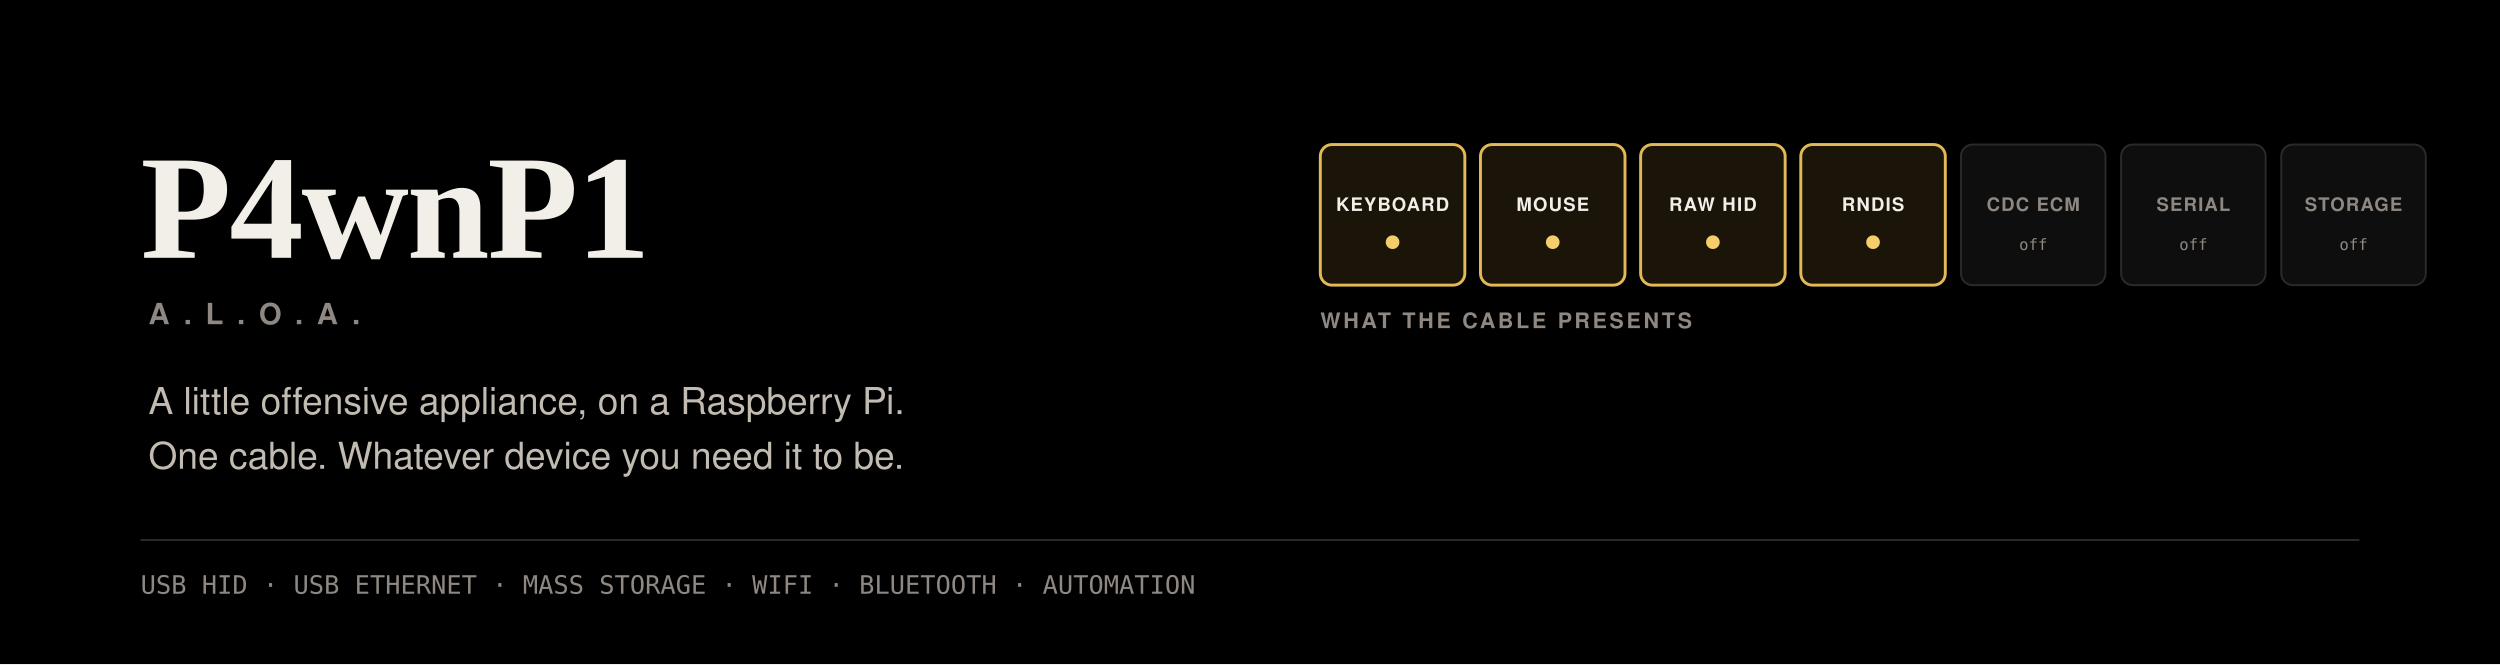
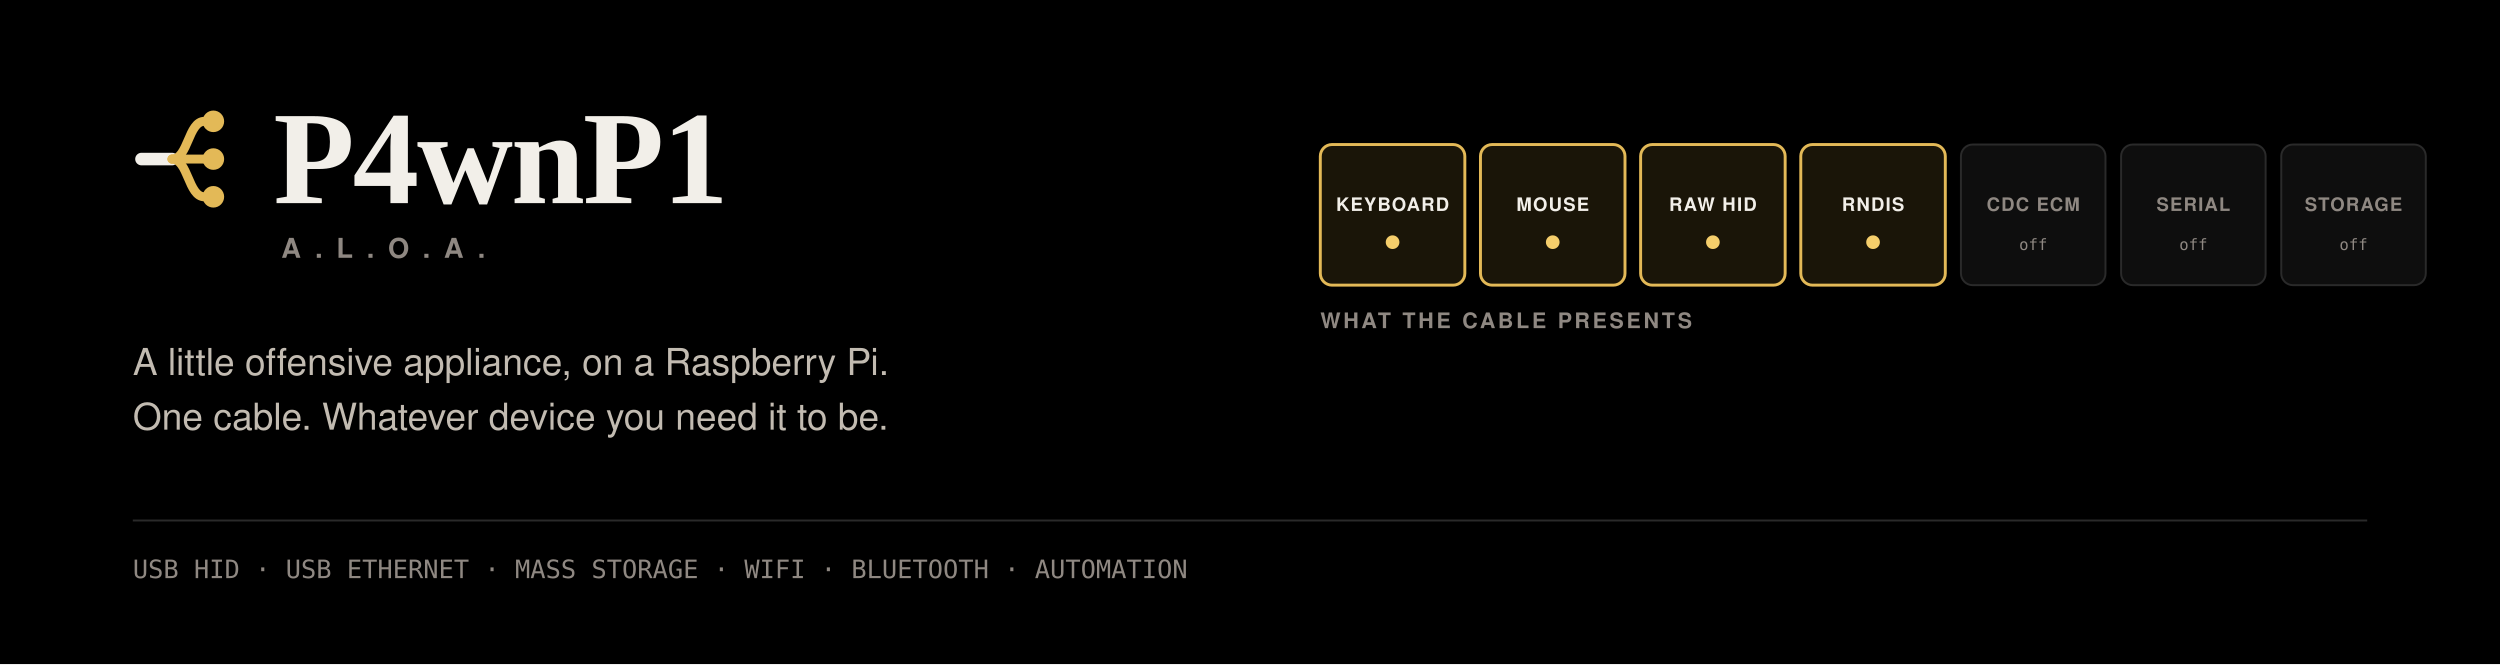
<svg xmlns="http://www.w3.org/2000/svg" viewBox="0 0 1280 340" width="1280" height="340" role="img" aria-label="P4wnP1 A.L.O.A. -- a little offensive appliance">
  <rect width="1280" height="340" fill="#000000" />
-   <text x="72" y="132" font-family="Georgia, 'Times New Roman', serif" font-size="76" font-weight="700" fill="#F2EFE9" letter-spacing="-1">P4wnP1</text>
-   <text x="76" y="166" font-family="Helvetica, Arial, sans-serif" font-size="15" font-weight="600" fill="#8F8882" letter-spacing="7">A.L.O.A.</text>
-   <text x="76" y="212" font-family="Helvetica, Arial, sans-serif" font-size="19" fill="#C2BBB1">A little offensive appliance, on a Raspberry Pi.</text>
-   <text x="76" y="240" font-family="Helvetica, Arial, sans-serif" font-size="19" fill="#C2BBB1">One cable. Whatever device you need it to be.</text>
-   <rect x="72" y="276" width="1136" height="1" fill="#2A2A2A" />
-   <text x="72" y="304" font-family="ui-monospace, Menlo, Consolas, monospace" font-size="13" fill="#8F8882">USB HID  ·  USB ETHERNET  ·  MASS STORAGE  ·  WIFI  ·  BLUETOOTH  ·  AUTOMATION</text>
+   <g transform="translate(66,52) scale(0.92)">
+     <g fill="none" stroke-linecap="round" stroke-linejoin="round">
+       <path d="M7 32 H24" stroke="#F2EFE9" stroke-width="7" />
+       <path d="M24 32 C33 32 33 11 42 11" stroke="#E3B957" stroke-width="5" />
+       <path d="M24 32 H42" stroke="#E3B957" stroke-width="5" />
+       <path d="M24 32 C33 32 33 53 42 53" stroke="#E3B957" stroke-width="5" />
+     </g>
+     <circle cx="47" cy="11" r="6" fill="#E3B957" />
+     <circle cx="47" cy="32" r="6" fill="#E3B957" />
+     <circle cx="47" cy="53" r="6" fill="#E3B957" />
+   </g>
+   <text x="140" y="104" font-family="Georgia,'Times New Roman',serif" font-size="68" font-weight="700" fill="#F2EFE9" letter-spacing="-1">P4wnP1</text>
+   <text x="144" y="132" font-family="Helvetica,Arial,sans-serif" font-size="14" font-weight="600" fill="#8F8882" letter-spacing="7">A.L.O.A.</text>
+   <text x="68" y="192" font-family="Helvetica,Arial,sans-serif" font-size="19" fill="#C2BBB1">A little offensive appliance, on a Raspberry Pi.</text>
+   <text x="68" y="220" font-family="Helvetica,Arial,sans-serif" font-size="19" fill="#C2BBB1">One cable. Whatever device you need it to be.</text>
+   <rect x="68" y="266" width="1144" height="1" fill="#2A2A2A" />
+   <text x="68" y="296" font-family="ui-monospace,Menlo,Consolas,monospace" font-size="13" fill="#8F8882">USB HID  ·  USB ETHERNET  ·  MASS STORAGE  ·  WIFI  ·  BLUETOOTH  ·  AUTOMATION</text>
  <g transform="translate(676,74)">
    <rect x="0" y="0" width="74" height="72" rx="6" fill="#1A1508" stroke="#E3B957" stroke-width="1.5" />
-     <text x="37.0" y="34" text-anchor="middle" font-family="Helvetica, Arial, sans-serif" font-size="9.5" font-weight="700" fill="#F2EFE9" letter-spacing="0.6">KEYBOARD</text>
+     <text x="37.0" y="34" text-anchor="middle" font-family="Helvetica,Arial,sans-serif" font-size="9.5" font-weight="700" fill="#F2EFE9" letter-spacing="0.6">KEYBOARD</text>
    <circle cx="37.0" cy="50" r="3.5" fill="#F5CE6B" />
    <rect x="82" y="0" width="74" height="72" rx="6" fill="#1A1508" stroke="#E3B957" stroke-width="1.5" />
-     <text x="119.0" y="34" text-anchor="middle" font-family="Helvetica, Arial, sans-serif" font-size="9.5" font-weight="700" fill="#F2EFE9" letter-spacing="0.6">MOUSE</text>
+     <text x="119.0" y="34" text-anchor="middle" font-family="Helvetica,Arial,sans-serif" font-size="9.5" font-weight="700" fill="#F2EFE9" letter-spacing="0.6">MOUSE</text>
    <circle cx="119.0" cy="50" r="3.5" fill="#F5CE6B" />
    <rect x="164" y="0" width="74" height="72" rx="6" fill="#1A1508" stroke="#E3B957" stroke-width="1.5" />
-     <text x="201.0" y="34" text-anchor="middle" font-family="Helvetica, Arial, sans-serif" font-size="9.5" font-weight="700" fill="#F2EFE9" letter-spacing="0.6">RAW HID</text>
+     <text x="201.0" y="34" text-anchor="middle" font-family="Helvetica,Arial,sans-serif" font-size="9.5" font-weight="700" fill="#F2EFE9" letter-spacing="0.6">RAW HID</text>
    <circle cx="201.0" cy="50" r="3.5" fill="#F5CE6B" />
    <rect x="246" y="0" width="74" height="72" rx="6" fill="#1A1508" stroke="#E3B957" stroke-width="1.5" />
-     <text x="283.0" y="34" text-anchor="middle" font-family="Helvetica, Arial, sans-serif" font-size="9.5" font-weight="700" fill="#F2EFE9" letter-spacing="0.6">RNDIS</text>
+     <text x="283.0" y="34" text-anchor="middle" font-family="Helvetica,Arial,sans-serif" font-size="9.5" font-weight="700" fill="#F2EFE9" letter-spacing="0.6">RNDIS</text>
    <circle cx="283.0" cy="50" r="3.5" fill="#F5CE6B" />
    <rect x="328" y="0" width="74" height="72" rx="6" fill="#0E0E0E" stroke="#2A2A2A" stroke-width="1" />
-     <text x="365.0" y="34" text-anchor="middle" font-family="Helvetica, Arial, sans-serif" font-size="9.5" font-weight="600" fill="#8F8882" letter-spacing="0.6">CDC ECM</text>
-     <text x="365.0" y="54" text-anchor="middle" font-family="ui-monospace, Menlo, monospace" font-size="8" fill="#8F8882">off</text>
+     <text x="365.0" y="34" text-anchor="middle" font-family="Helvetica,Arial,sans-serif" font-size="9.5" font-weight="600" fill="#8F8882" letter-spacing="0.6">CDC ECM</text>
+     <text x="365.0" y="54" text-anchor="middle" font-family="ui-monospace,Menlo,monospace" font-size="8" fill="#8F8882">off</text>
    <rect x="410" y="0" width="74" height="72" rx="6" fill="#0E0E0E" stroke="#2A2A2A" stroke-width="1" />
-     <text x="447.0" y="34" text-anchor="middle" font-family="Helvetica, Arial, sans-serif" font-size="9.5" font-weight="600" fill="#8F8882" letter-spacing="0.6">SERIAL</text>
-     <text x="447.0" y="54" text-anchor="middle" font-family="ui-monospace, Menlo, monospace" font-size="8" fill="#8F8882">off</text>
+     <text x="447.0" y="34" text-anchor="middle" font-family="Helvetica,Arial,sans-serif" font-size="9.5" font-weight="600" fill="#8F8882" letter-spacing="0.6">SERIAL</text>
+     <text x="447.0" y="54" text-anchor="middle" font-family="ui-monospace,Menlo,monospace" font-size="8" fill="#8F8882">off</text>
    <rect x="492" y="0" width="74" height="72" rx="6" fill="#0E0E0E" stroke="#2A2A2A" stroke-width="1" />
-     <text x="529.0" y="34" text-anchor="middle" font-family="Helvetica, Arial, sans-serif" font-size="9.5" font-weight="600" fill="#8F8882" letter-spacing="0.6">STORAGE</text>
-     <text x="529.0" y="54" text-anchor="middle" font-family="ui-monospace, Menlo, monospace" font-size="8" fill="#8F8882">off</text>
-     <text x="0" y="94" font-family="Helvetica, Arial, sans-serif" font-size="11" font-weight="600" fill="#8F8882" letter-spacing="1.4">WHAT THE CABLE PRESENTS</text>
+     <text x="529.0" y="34" text-anchor="middle" font-family="Helvetica,Arial,sans-serif" font-size="9.5" font-weight="600" fill="#8F8882" letter-spacing="0.6">STORAGE</text>
+     <text x="529.0" y="54" text-anchor="middle" font-family="ui-monospace,Menlo,monospace" font-size="8" fill="#8F8882">off</text>
+     <text x="0" y="94" font-family="Helvetica,Arial,sans-serif" font-size="11" font-weight="600" fill="#8F8882" letter-spacing="1.4">WHAT THE CABLE PRESENTS</text>
  </g>
</svg>
